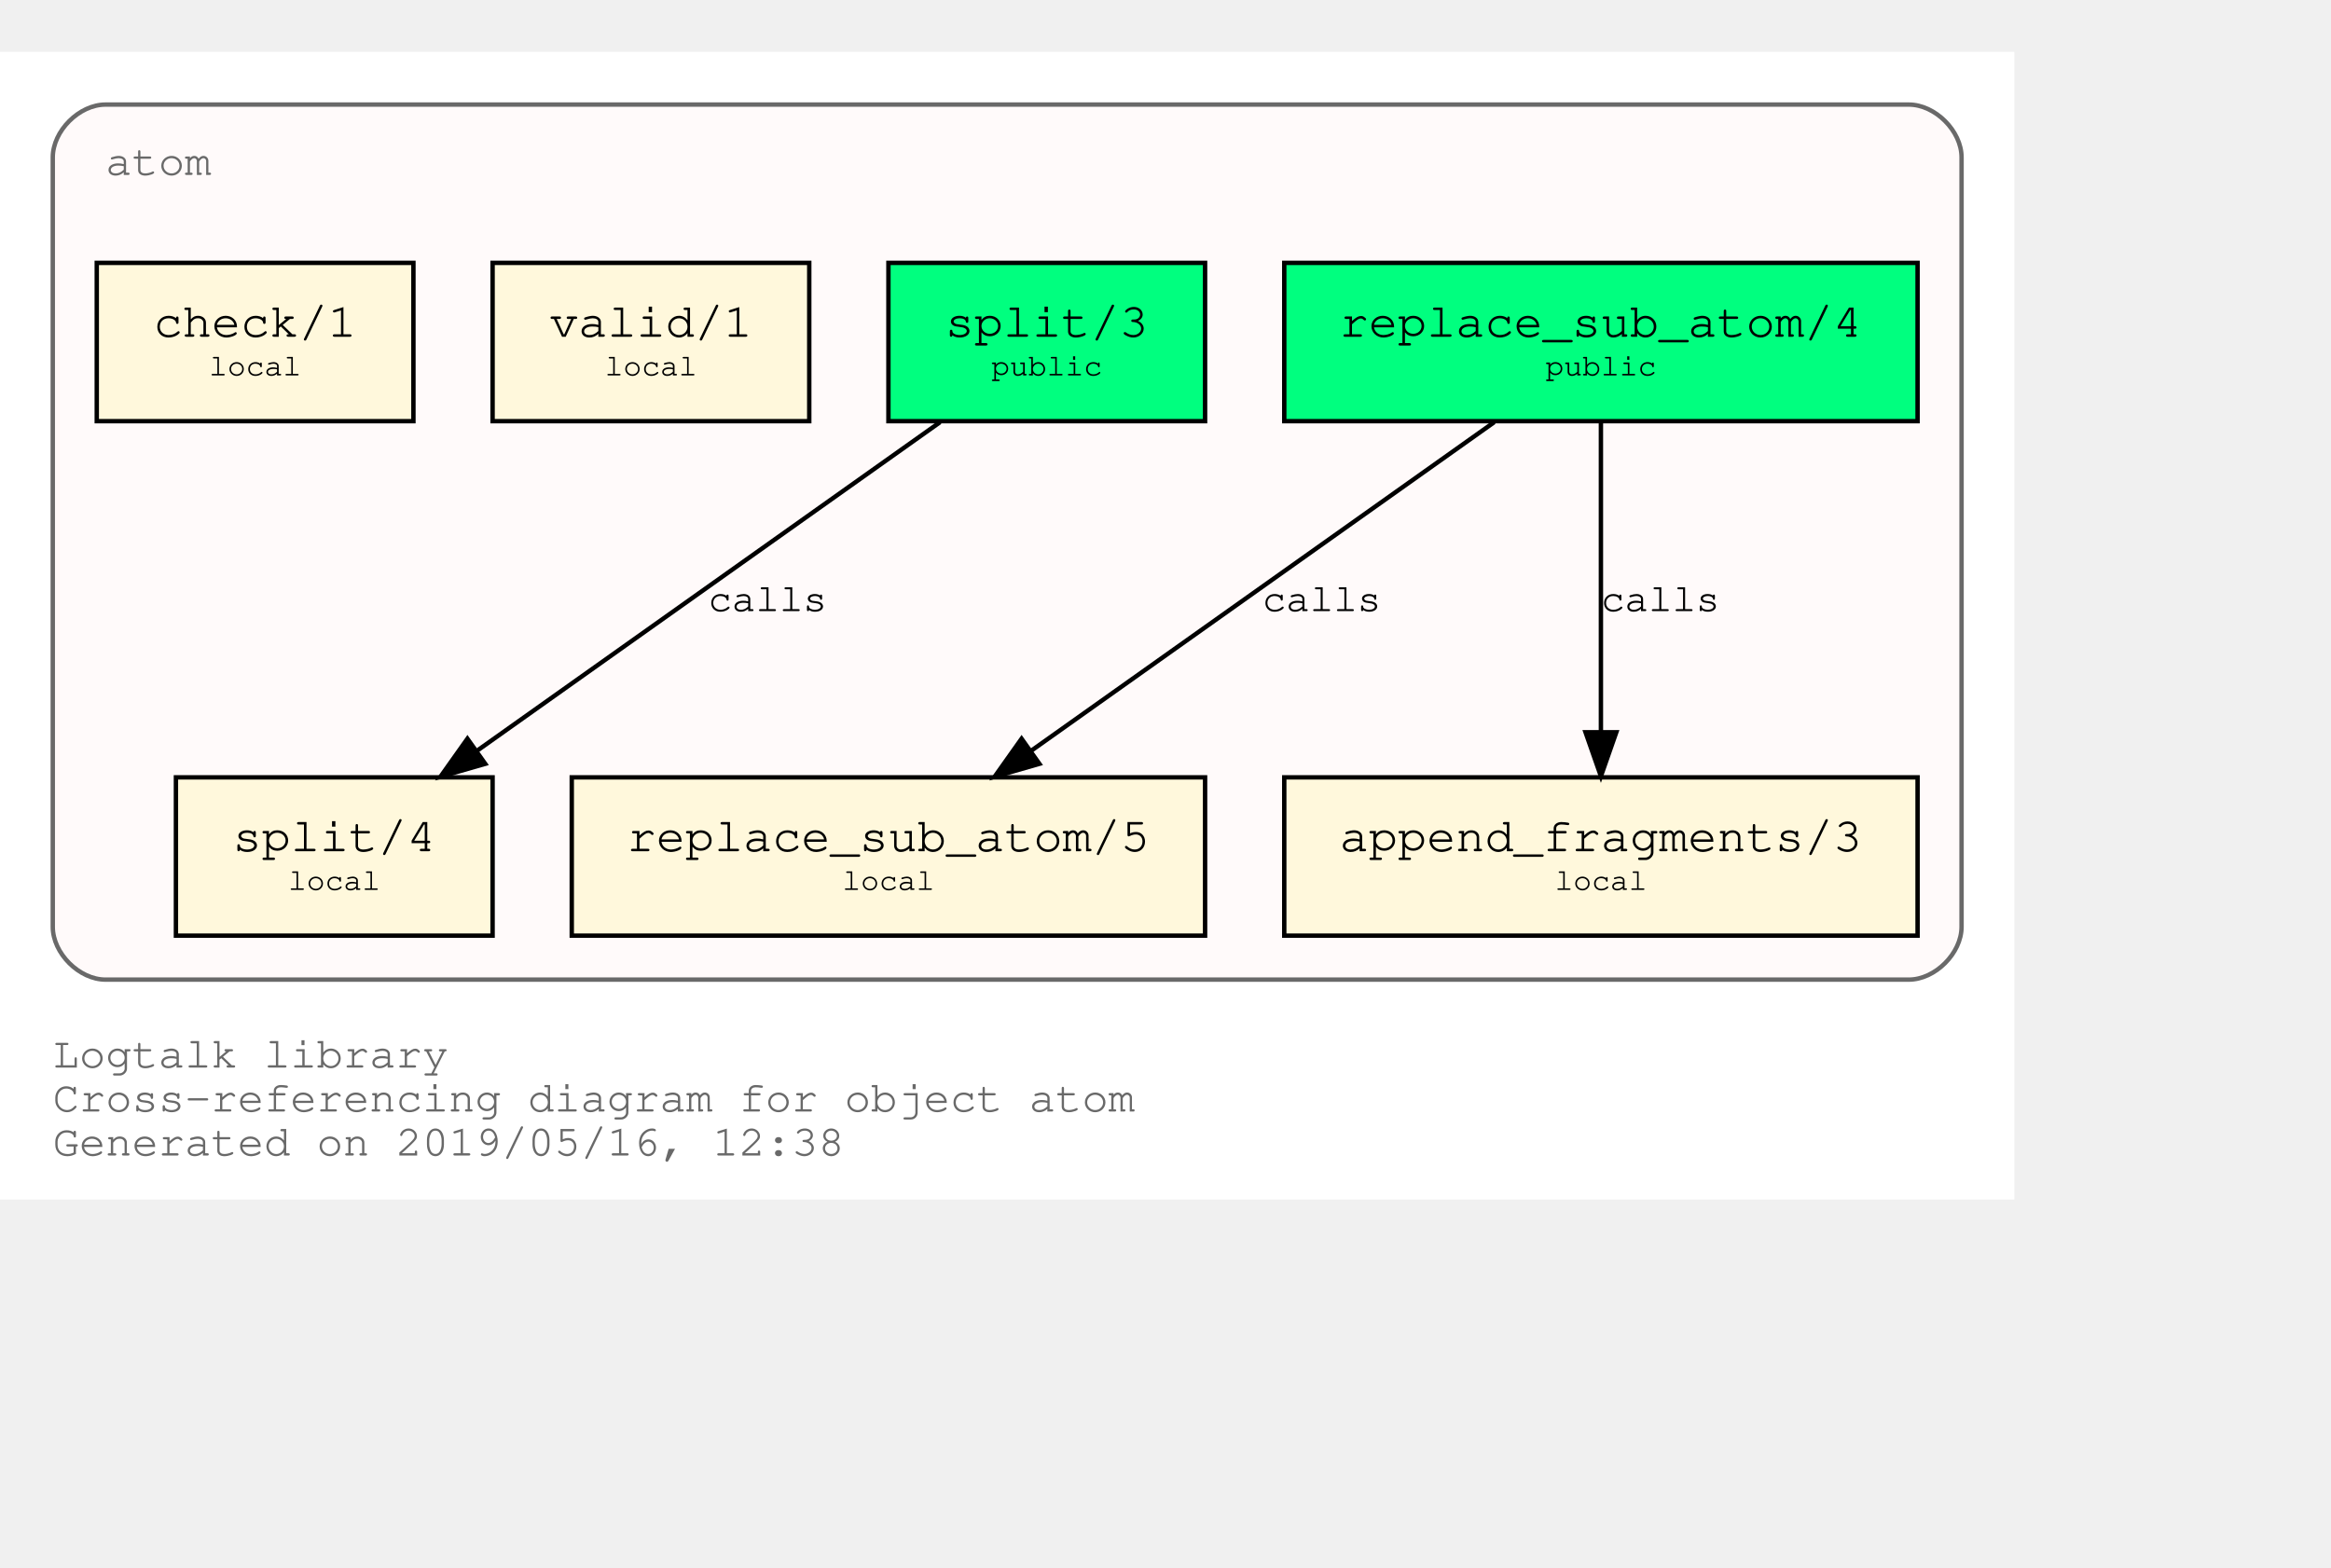
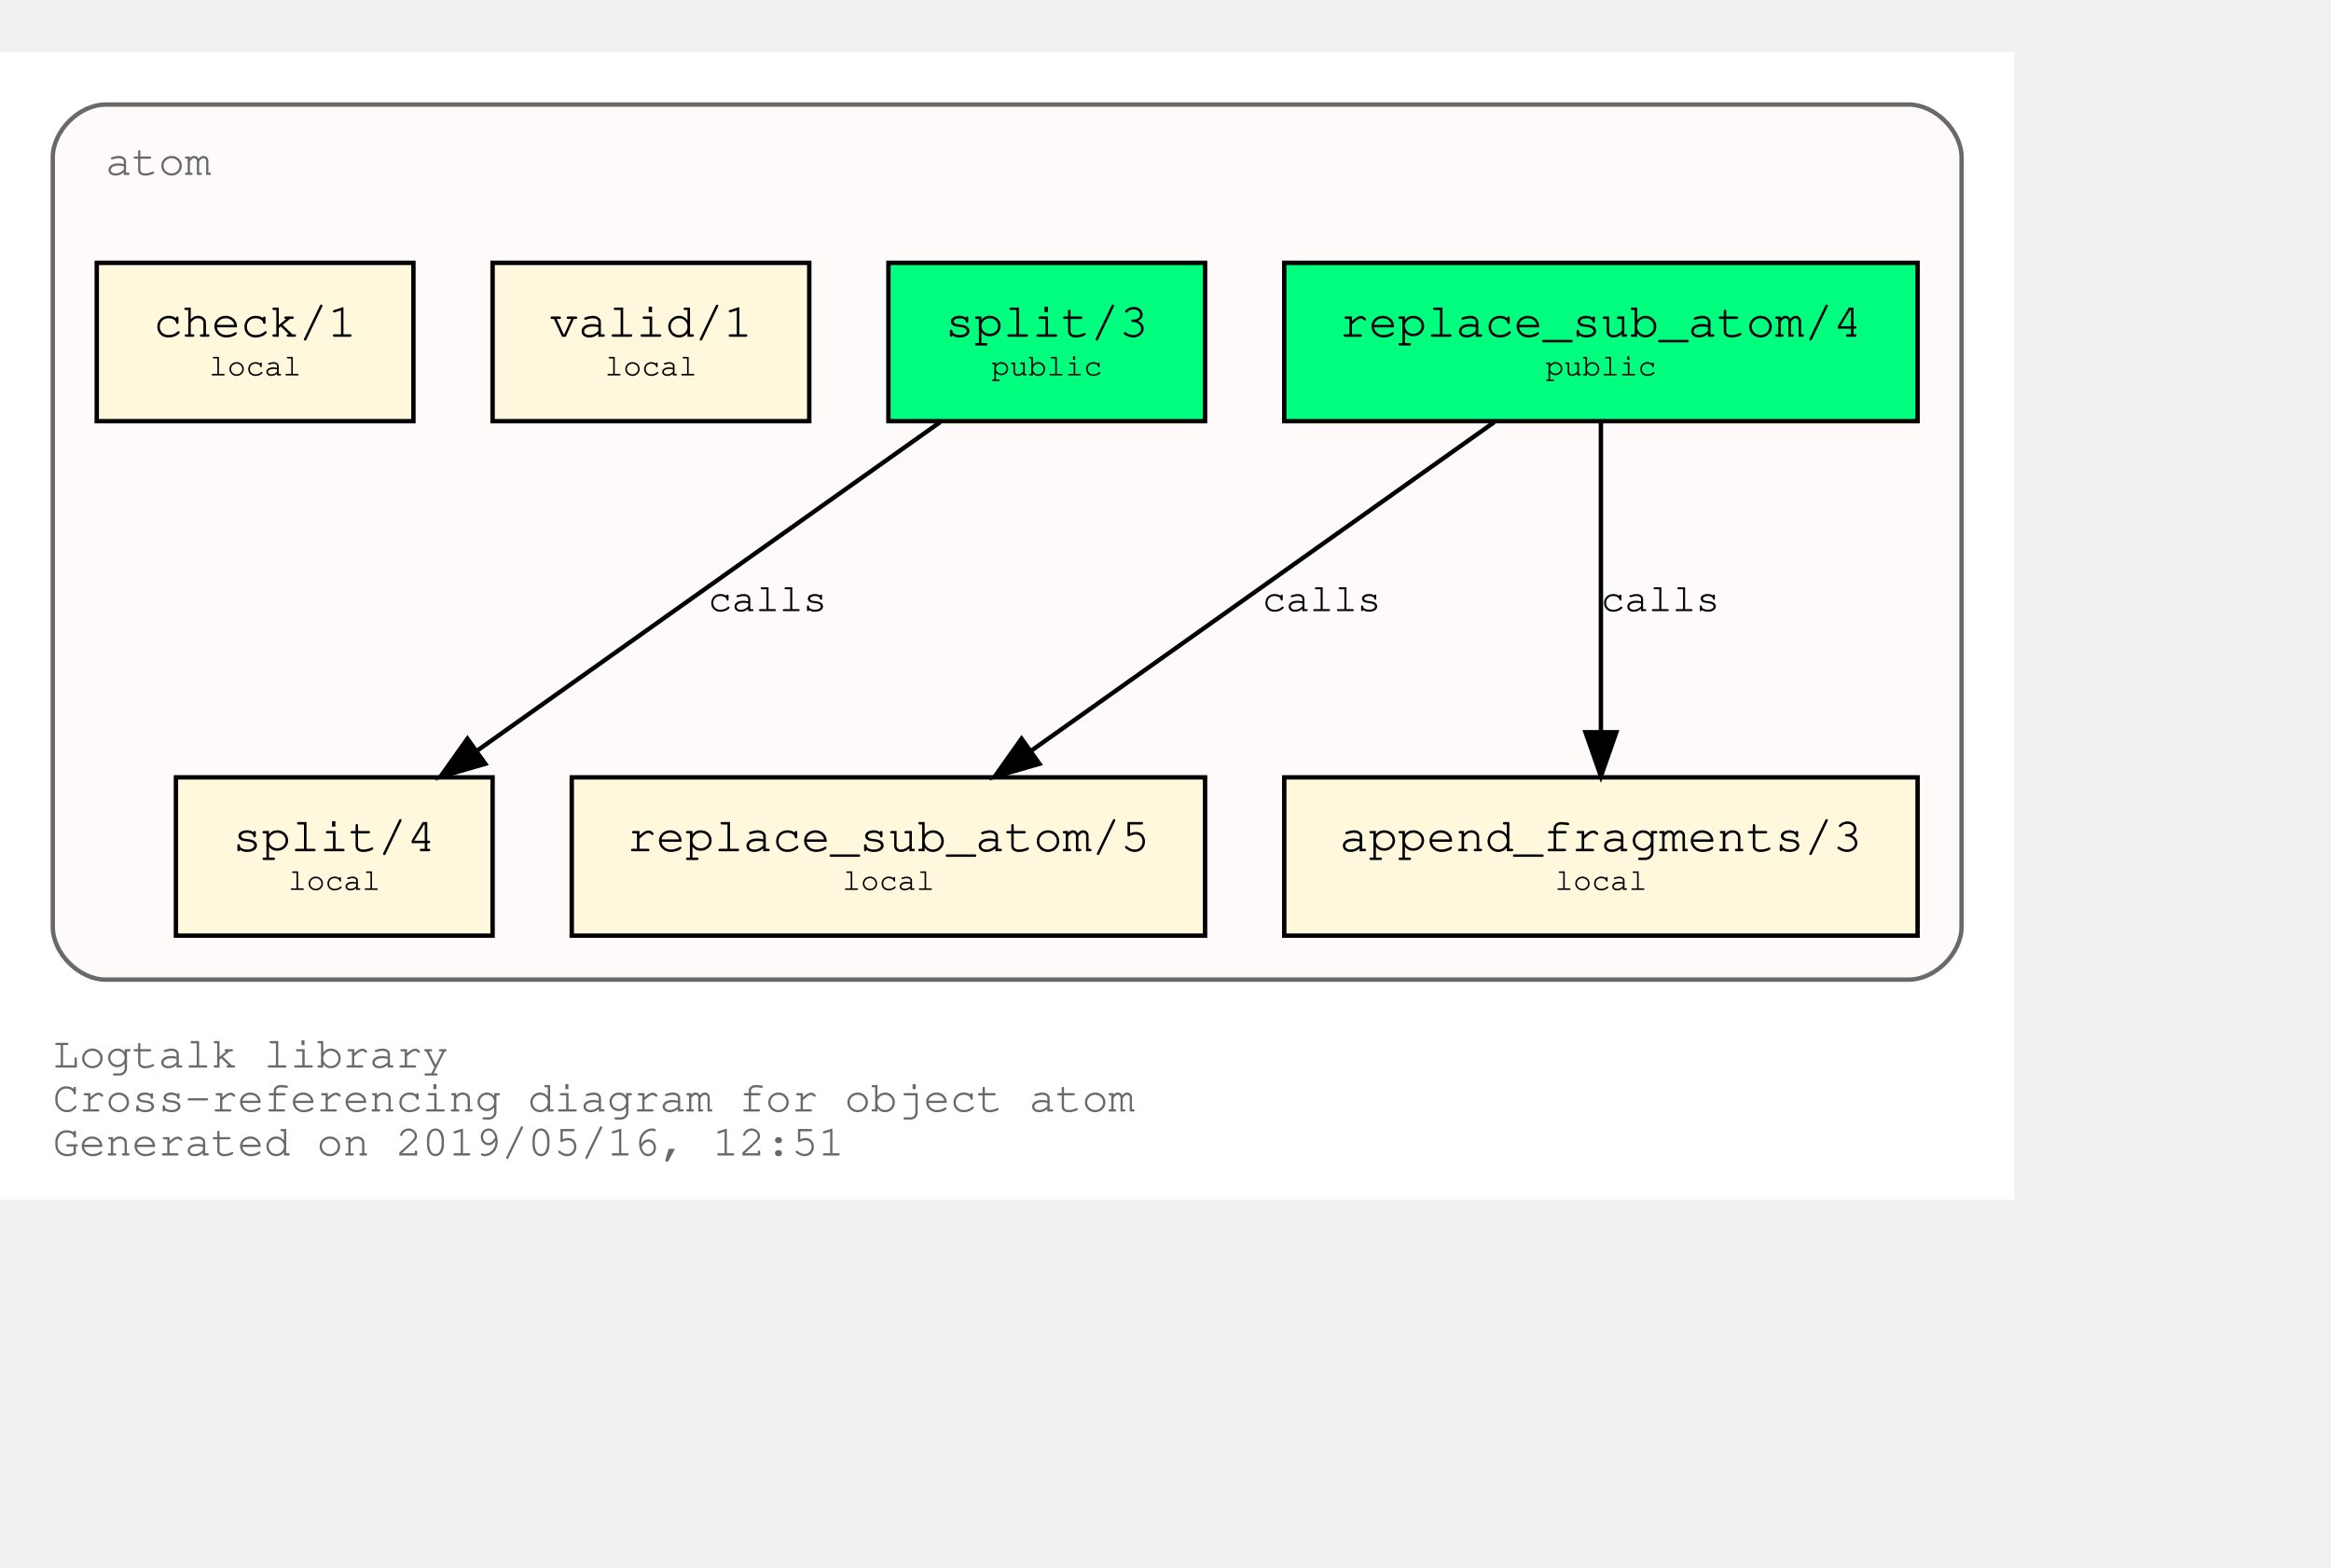
<svg xmlns="http://www.w3.org/2000/svg" xmlns:xlink="http://www.w3.org/1999/xlink" width="602pt" height="405pt" viewBox="72.00 72.00 530.00 333.00">
  <g id="graph0" class="graph" transform="scale(1 1) rotate(0) translate(76 329)">
    <polygon fill="white" stroke="transparent" points="-4,4 -4,-257 454,-257 454,4 -4,4" />
    <text text-anchor="start" x="8" y="-26" font-family="Courier,monospace" font-size="10.00" fill="dimgray">Logtalk library</text>
    <text text-anchor="start" x="8" y="-16" font-family="Courier,monospace" font-size="10.00" fill="dimgray">Cross-referencing diagram for object atom</text>
-     <text text-anchor="start" x="8" y="-6" font-family="Courier,monospace" font-size="10.00" fill="dimgray">Generated on 2019/05/16, 12:38</text>
+     <text text-anchor="start" x="8" y="-6" font-family="Courier,monospace" font-size="10.00" fill="dimgray">Generated on 2019/05/16, 12:51</text>
    <g id="clust1" class="cluster">
      <g id="a_clust1">
        <a xlink:title="atom">
          <path fill="snow" stroke="dimgray" d="M20,-46C20,-46 430,-46 430,-46 436,-46 442,-52 442,-58 442,-58 442,-233 442,-233 442,-239 436,-245 430,-245 430,-245 20,-245 20,-245 14,-245 8,-239 8,-233 8,-233 8,-58 8,-58 8,-52 14,-46 20,-46" />
          <g id="a_clust1_0">
-             <a xlink:href="https://github.com/LogtalkDotOrg/logtalk3/tree/3c76aec60ea77a906d28c21d659685e26a789961/library/types/atom.lgt" xlink:title="https://github.com/LogtalkDotOrg/logtalk3/tree/3c76aec60ea77a906d28c21d659685e26a789961/library/types/atom.lgt">
+             <a xlink:href="https://github.com/LogtalkDotOrg/logtalk3/tree/7728ea8a03fc6c342e13257839ec3d52b10329b2/library/types/atom.lgt" xlink:title="https://github.com/LogtalkDotOrg/logtalk3/tree/7728ea8a03fc6c342e13257839ec3d52b10329b2/library/types/atom.lgt">
              <text text-anchor="start" x="20" y="-229" font-family="Courier,monospace" font-size="10.00" fill="dimgray">atom</text>
            </a>
          </g>
        </a>
      </g>
    </g>
    <g id="node1" class="node">
      <g id="a_node1">
-         <a xlink:href="https://github.com/LogtalkDotOrg/logtalk3/tree/3c76aec60ea77a906d28c21d659685e26a789961/library/types/atom.lgt#L31" xlink:title="https://github.com/LogtalkDotOrg/logtalk3/tree/3c76aec60ea77a906d28c21d659685e26a789961/library/types/atom.lgt#L31">
+         <a xlink:href="https://github.com/LogtalkDotOrg/logtalk3/tree/7728ea8a03fc6c342e13257839ec3d52b10329b2/library/types/atom.lgt#L31" xlink:title="https://github.com/LogtalkDotOrg/logtalk3/tree/7728ea8a03fc6c342e13257839ec3d52b10329b2/library/types/atom.lgt#L31">
          <polygon fill="springgreen" stroke="black" points="432,-209 288,-209 288,-173 432,-173 432,-209" />
          <text text-anchor="start" x="295.8" y="-192.8" font-family="Courier,monospace" font-size="9.00"> </text>
          <text text-anchor="start" x="300.59" y="-192.2" font-family="Courier,monospace" font-size="11.00">replace_sub_atom/4</text>
          <text text-anchor="start" x="418.8" y="-192.8" font-family="Courier,monospace" font-size="9.00"> </text>
          <text text-anchor="start" x="295.8" y="-182.8" font-family="Courier,monospace" font-size="9.00"> </text>
          <text text-anchor="start" x="347.4" y="-183.4" font-family="Courier,monospace" font-size="7.00">public</text>
          <text text-anchor="start" x="418.8" y="-182.8" font-family="Courier,monospace" font-size="9.00"> </text>
        </a>
      </g>
    </g>
    <g id="node4" class="node">
      <g id="a_node4">
-         <a xlink:href="https://github.com/LogtalkDotOrg/logtalk3/tree/3c76aec60ea77a906d28c21d659685e26a789961/library/types/atom.lgt#L53" xlink:title="https://github.com/LogtalkDotOrg/logtalk3/tree/3c76aec60ea77a906d28c21d659685e26a789961/library/types/atom.lgt#L53">
+         <a xlink:href="https://github.com/LogtalkDotOrg/logtalk3/tree/7728ea8a03fc6c342e13257839ec3d52b10329b2/library/types/atom.lgt#L53" xlink:title="https://github.com/LogtalkDotOrg/logtalk3/tree/7728ea8a03fc6c342e13257839ec3d52b10329b2/library/types/atom.lgt#L53">
          <polygon fill="cornsilk" stroke="black" points="270,-92 126,-92 126,-56 270,-56 270,-92" />
          <text text-anchor="start" x="133.8" y="-75.8" font-family="Courier,monospace" font-size="9.00"> </text>
          <text text-anchor="start" x="138.59" y="-75.2" font-family="Courier,monospace" font-size="11.00">replace_sub_atom/5</text>
          <text text-anchor="start" x="256.8" y="-75.8" font-family="Courier,monospace" font-size="9.00"> </text>
          <text text-anchor="start" x="133.8" y="-65.8" font-family="Courier,monospace" font-size="9.00"> </text>
          <text text-anchor="start" x="187.5" y="-66.4" font-family="Courier,monospace" font-size="7.00">local</text>
          <text text-anchor="start" x="256.8" y="-65.8" font-family="Courier,monospace" font-size="9.00"> </text>
        </a>
      </g>
    </g>
    <g id="edge1" class="edge">
      <g id="a_edge1">
-         <a xlink:href="https://github.com/LogtalkDotOrg/logtalk3/tree/3c76aec60ea77a906d28c21d659685e26a789961/library/types/atom.lgt#L45" xlink:title="calls">
+         <a xlink:href="https://github.com/LogtalkDotOrg/logtalk3/tree/7728ea8a03fc6c342e13257839ec3d52b10329b2/library/types/atom.lgt#L45" xlink:title="calls">
          <path fill="none" stroke="black" d="M335.75,-172.78C307.75,-152.91 261.58,-120.13 230.49,-98.07" />
          <polygon fill="black" stroke="black" points="232.33,-95.08 222.15,-92.15 228.28,-100.79 232.33,-95.08" />
        </a>
      </g>
      <g id="a_edge1-label">
-         <a xlink:href="https://github.com/LogtalkDotOrg/logtalk3/tree/3c76aec60ea77a906d28c21d659685e26a789961/library/types/atom.lgt#L45" xlink:title="https://github.com/LogtalkDotOrg/logtalk3/tree/3c76aec60ea77a906d28c21d659685e26a789961/library/types/atom.lgt#L45">
+         <a xlink:href="https://github.com/LogtalkDotOrg/logtalk3/tree/7728ea8a03fc6c342e13257839ec3d52b10329b2/library/types/atom.lgt#L45" xlink:title="https://github.com/LogtalkDotOrg/logtalk3/tree/7728ea8a03fc6c342e13257839ec3d52b10329b2/library/types/atom.lgt#L45">
          <text text-anchor="start" x="283" y="-129.8" font-family="Courier,monospace" font-size="9.00">calls</text>
        </a>
      </g>
    </g>
    <g id="node5" class="node">
      <g id="a_node5">
-         <a xlink:href="https://github.com/LogtalkDotOrg/logtalk3/tree/3c76aec60ea77a906d28c21d659685e26a789961/library/types/atom.lgt#L64" xlink:title="https://github.com/LogtalkDotOrg/logtalk3/tree/3c76aec60ea77a906d28c21d659685e26a789961/library/types/atom.lgt#L64">
+         <a xlink:href="https://github.com/LogtalkDotOrg/logtalk3/tree/7728ea8a03fc6c342e13257839ec3d52b10329b2/library/types/atom.lgt#L64" xlink:title="https://github.com/LogtalkDotOrg/logtalk3/tree/7728ea8a03fc6c342e13257839ec3d52b10329b2/library/types/atom.lgt#L64">
          <polygon fill="cornsilk" stroke="black" points="432,-92 288,-92 288,-56 432,-56 432,-92" />
          <text text-anchor="start" x="295.8" y="-75.8" font-family="Courier,monospace" font-size="9.00"> </text>
          <text text-anchor="start" x="300.59" y="-75.2" font-family="Courier,monospace" font-size="11.00">append_fragments/3</text>
          <text text-anchor="start" x="418.8" y="-75.8" font-family="Courier,monospace" font-size="9.00"> </text>
          <text text-anchor="start" x="295.8" y="-65.8" font-family="Courier,monospace" font-size="9.00"> </text>
          <text text-anchor="start" x="349.5" y="-66.4" font-family="Courier,monospace" font-size="7.00">local</text>
          <text text-anchor="start" x="418.8" y="-65.8" font-family="Courier,monospace" font-size="9.00"> </text>
        </a>
      </g>
    </g>
    <g id="edge2" class="edge">
      <g id="a_edge2">
-         <a xlink:href="https://github.com/LogtalkDotOrg/logtalk3/tree/3c76aec60ea77a906d28c21d659685e26a789961/library/types/atom.lgt#L45" xlink:title="calls">
+         <a xlink:href="https://github.com/LogtalkDotOrg/logtalk3/tree/7728ea8a03fc6c342e13257839ec3d52b10329b2/library/types/atom.lgt#L45" xlink:title="calls">
          <path fill="none" stroke="black" d="M360,-172.53C360,-153.94 360,-124.24 360,-102.5" />
          <polygon fill="black" stroke="black" points="363.5,-102.25 360,-92.25 356.5,-102.25 363.5,-102.25" />
        </a>
      </g>
      <g id="a_edge2-label">
-         <a xlink:href="https://github.com/LogtalkDotOrg/logtalk3/tree/3c76aec60ea77a906d28c21d659685e26a789961/library/types/atom.lgt#L45" xlink:title="https://github.com/LogtalkDotOrg/logtalk3/tree/3c76aec60ea77a906d28c21d659685e26a789961/library/types/atom.lgt#L45">
+         <a xlink:href="https://github.com/LogtalkDotOrg/logtalk3/tree/7728ea8a03fc6c342e13257839ec3d52b10329b2/library/types/atom.lgt#L45" xlink:title="https://github.com/LogtalkDotOrg/logtalk3/tree/7728ea8a03fc6c342e13257839ec3d52b10329b2/library/types/atom.lgt#L45">
          <text text-anchor="start" x="360" y="-129.8" font-family="Courier,monospace" font-size="9.00">calls</text>
        </a>
      </g>
    </g>
    <g id="node2" class="node">
      <g id="a_node2">
-         <a xlink:href="https://github.com/LogtalkDotOrg/logtalk3/tree/3c76aec60ea77a906d28c21d659685e26a789961/library/types/atom.lgt#L38" xlink:title="https://github.com/LogtalkDotOrg/logtalk3/tree/3c76aec60ea77a906d28c21d659685e26a789961/library/types/atom.lgt#L38">
+         <a xlink:href="https://github.com/LogtalkDotOrg/logtalk3/tree/7728ea8a03fc6c342e13257839ec3d52b10329b2/library/types/atom.lgt#L38" xlink:title="https://github.com/LogtalkDotOrg/logtalk3/tree/7728ea8a03fc6c342e13257839ec3d52b10329b2/library/types/atom.lgt#L38">
          <polygon fill="springgreen" stroke="black" points="270,-209 198,-209 198,-173 270,-173 270,-209" />
          <text text-anchor="start" x="205.8" y="-192.8" font-family="Courier,monospace" font-size="9.00"> </text>
          <text text-anchor="start" x="210.9" y="-192.2" font-family="Courier,monospace" font-size="11.00">split/3</text>
          <text text-anchor="start" x="256.8" y="-192.8" font-family="Courier,monospace" font-size="9.00"> </text>
          <text text-anchor="start" x="205.8" y="-182.8" font-family="Courier,monospace" font-size="9.00"> </text>
          <text text-anchor="start" x="221.4" y="-183.4" font-family="Courier,monospace" font-size="7.00">public</text>
          <text text-anchor="start" x="256.8" y="-182.8" font-family="Courier,monospace" font-size="9.00"> </text>
        </a>
      </g>
    </g>
    <g id="node6" class="node">
      <g id="a_node6">
-         <a xlink:href="https://github.com/LogtalkDotOrg/logtalk3/tree/3c76aec60ea77a906d28c21d659685e26a789961/library/types/atom.lgt#L73" xlink:title="https://github.com/LogtalkDotOrg/logtalk3/tree/3c76aec60ea77a906d28c21d659685e26a789961/library/types/atom.lgt#L73">
+         <a xlink:href="https://github.com/LogtalkDotOrg/logtalk3/tree/7728ea8a03fc6c342e13257839ec3d52b10329b2/library/types/atom.lgt#L73" xlink:title="https://github.com/LogtalkDotOrg/logtalk3/tree/7728ea8a03fc6c342e13257839ec3d52b10329b2/library/types/atom.lgt#L73">
          <polygon fill="cornsilk" stroke="black" points="108,-92 36,-92 36,-56 108,-56 108,-92" />
          <text text-anchor="start" x="43.8" y="-75.8" font-family="Courier,monospace" font-size="9.00"> </text>
          <text text-anchor="start" x="48.9" y="-75.2" font-family="Courier,monospace" font-size="11.00">split/4</text>
          <text text-anchor="start" x="94.8" y="-75.8" font-family="Courier,monospace" font-size="9.00"> </text>
          <text text-anchor="start" x="43.8" y="-65.8" font-family="Courier,monospace" font-size="9.00"> </text>
          <text text-anchor="start" x="61.5" y="-66.4" font-family="Courier,monospace" font-size="7.00">local</text>
          <text text-anchor="start" x="94.8" y="-65.8" font-family="Courier,monospace" font-size="9.00"> </text>
        </a>
      </g>
    </g>
    <g id="edge3" class="edge">
      <g id="a_edge3">
-         <a xlink:href="https://github.com/LogtalkDotOrg/logtalk3/tree/3c76aec60ea77a906d28c21d659685e26a789961/library/types/atom.lgt#L69" xlink:title="calls">
+         <a xlink:href="https://github.com/LogtalkDotOrg/logtalk3/tree/7728ea8a03fc6c342e13257839ec3d52b10329b2/library/types/atom.lgt#L69" xlink:title="calls">
          <path fill="none" stroke="black" d="M209.75,-172.78C181.75,-152.91 135.58,-120.13 104.49,-98.07" />
          <polygon fill="black" stroke="black" points="106.33,-95.08 96.15,-92.15 102.28,-100.79 106.33,-95.08" />
        </a>
      </g>
      <g id="a_edge3-label">
-         <a xlink:href="https://github.com/LogtalkDotOrg/logtalk3/tree/3c76aec60ea77a906d28c21d659685e26a789961/library/types/atom.lgt#L69" xlink:title="https://github.com/LogtalkDotOrg/logtalk3/tree/3c76aec60ea77a906d28c21d659685e26a789961/library/types/atom.lgt#L69">
+         <a xlink:href="https://github.com/LogtalkDotOrg/logtalk3/tree/7728ea8a03fc6c342e13257839ec3d52b10329b2/library/types/atom.lgt#L69" xlink:title="https://github.com/LogtalkDotOrg/logtalk3/tree/7728ea8a03fc6c342e13257839ec3d52b10329b2/library/types/atom.lgt#L69">
          <text text-anchor="start" x="157" y="-129.8" font-family="Courier,monospace" font-size="9.00">calls</text>
        </a>
      </g>
    </g>
    <g id="node3" class="node">
      <g id="a_node3">
-         <a xlink:href="https://github.com/LogtalkDotOrg/logtalk3/tree/3c76aec60ea77a906d28c21d659685e26a789961/library/types/atom.lgt#L84" xlink:title="https://github.com/LogtalkDotOrg/logtalk3/tree/3c76aec60ea77a906d28c21d659685e26a789961/library/types/atom.lgt#L84">
+         <a xlink:href="https://github.com/LogtalkDotOrg/logtalk3/tree/7728ea8a03fc6c342e13257839ec3d52b10329b2/library/types/atom.lgt#L84" xlink:title="https://github.com/LogtalkDotOrg/logtalk3/tree/7728ea8a03fc6c342e13257839ec3d52b10329b2/library/types/atom.lgt#L84">
          <polygon fill="cornsilk" stroke="black" points="180,-209 108,-209 108,-173 180,-173 180,-209" />
          <text text-anchor="start" x="115.8" y="-192.8" font-family="Courier,monospace" font-size="9.00"> </text>
          <text text-anchor="start" x="120.9" y="-192.2" font-family="Courier,monospace" font-size="11.00">valid/1</text>
          <text text-anchor="start" x="166.8" y="-192.8" font-family="Courier,monospace" font-size="9.00"> </text>
          <text text-anchor="start" x="115.8" y="-182.8" font-family="Courier,monospace" font-size="9.00"> </text>
          <text text-anchor="start" x="133.5" y="-183.4" font-family="Courier,monospace" font-size="7.00">local</text>
          <text text-anchor="start" x="166.8" y="-182.8" font-family="Courier,monospace" font-size="9.00"> </text>
        </a>
      </g>
    </g>
    <g id="node7" class="node">
      <g id="a_node7">
-         <a xlink:href="https://github.com/LogtalkDotOrg/logtalk3/tree/3c76aec60ea77a906d28c21d659685e26a789961/library/types/atom.lgt#L87" xlink:title="https://github.com/LogtalkDotOrg/logtalk3/tree/3c76aec60ea77a906d28c21d659685e26a789961/library/types/atom.lgt#L87">
+         <a xlink:href="https://github.com/LogtalkDotOrg/logtalk3/tree/7728ea8a03fc6c342e13257839ec3d52b10329b2/library/types/atom.lgt#L87" xlink:title="https://github.com/LogtalkDotOrg/logtalk3/tree/7728ea8a03fc6c342e13257839ec3d52b10329b2/library/types/atom.lgt#L87">
          <polygon fill="cornsilk" stroke="black" points="90,-209 18,-209 18,-173 90,-173 90,-209" />
          <text text-anchor="start" x="25.8" y="-192.8" font-family="Courier,monospace" font-size="9.00"> </text>
          <text text-anchor="start" x="30.9" y="-192.2" font-family="Courier,monospace" font-size="11.00">check/1</text>
          <text text-anchor="start" x="76.8" y="-192.8" font-family="Courier,monospace" font-size="9.00"> </text>
          <text text-anchor="start" x="25.8" y="-182.8" font-family="Courier,monospace" font-size="9.00"> </text>
          <text text-anchor="start" x="43.5" y="-183.4" font-family="Courier,monospace" font-size="7.00">local</text>
          <text text-anchor="start" x="76.8" y="-182.8" font-family="Courier,monospace" font-size="9.00"> </text>
        </a>
      </g>
    </g>
  </g>
</svg>
